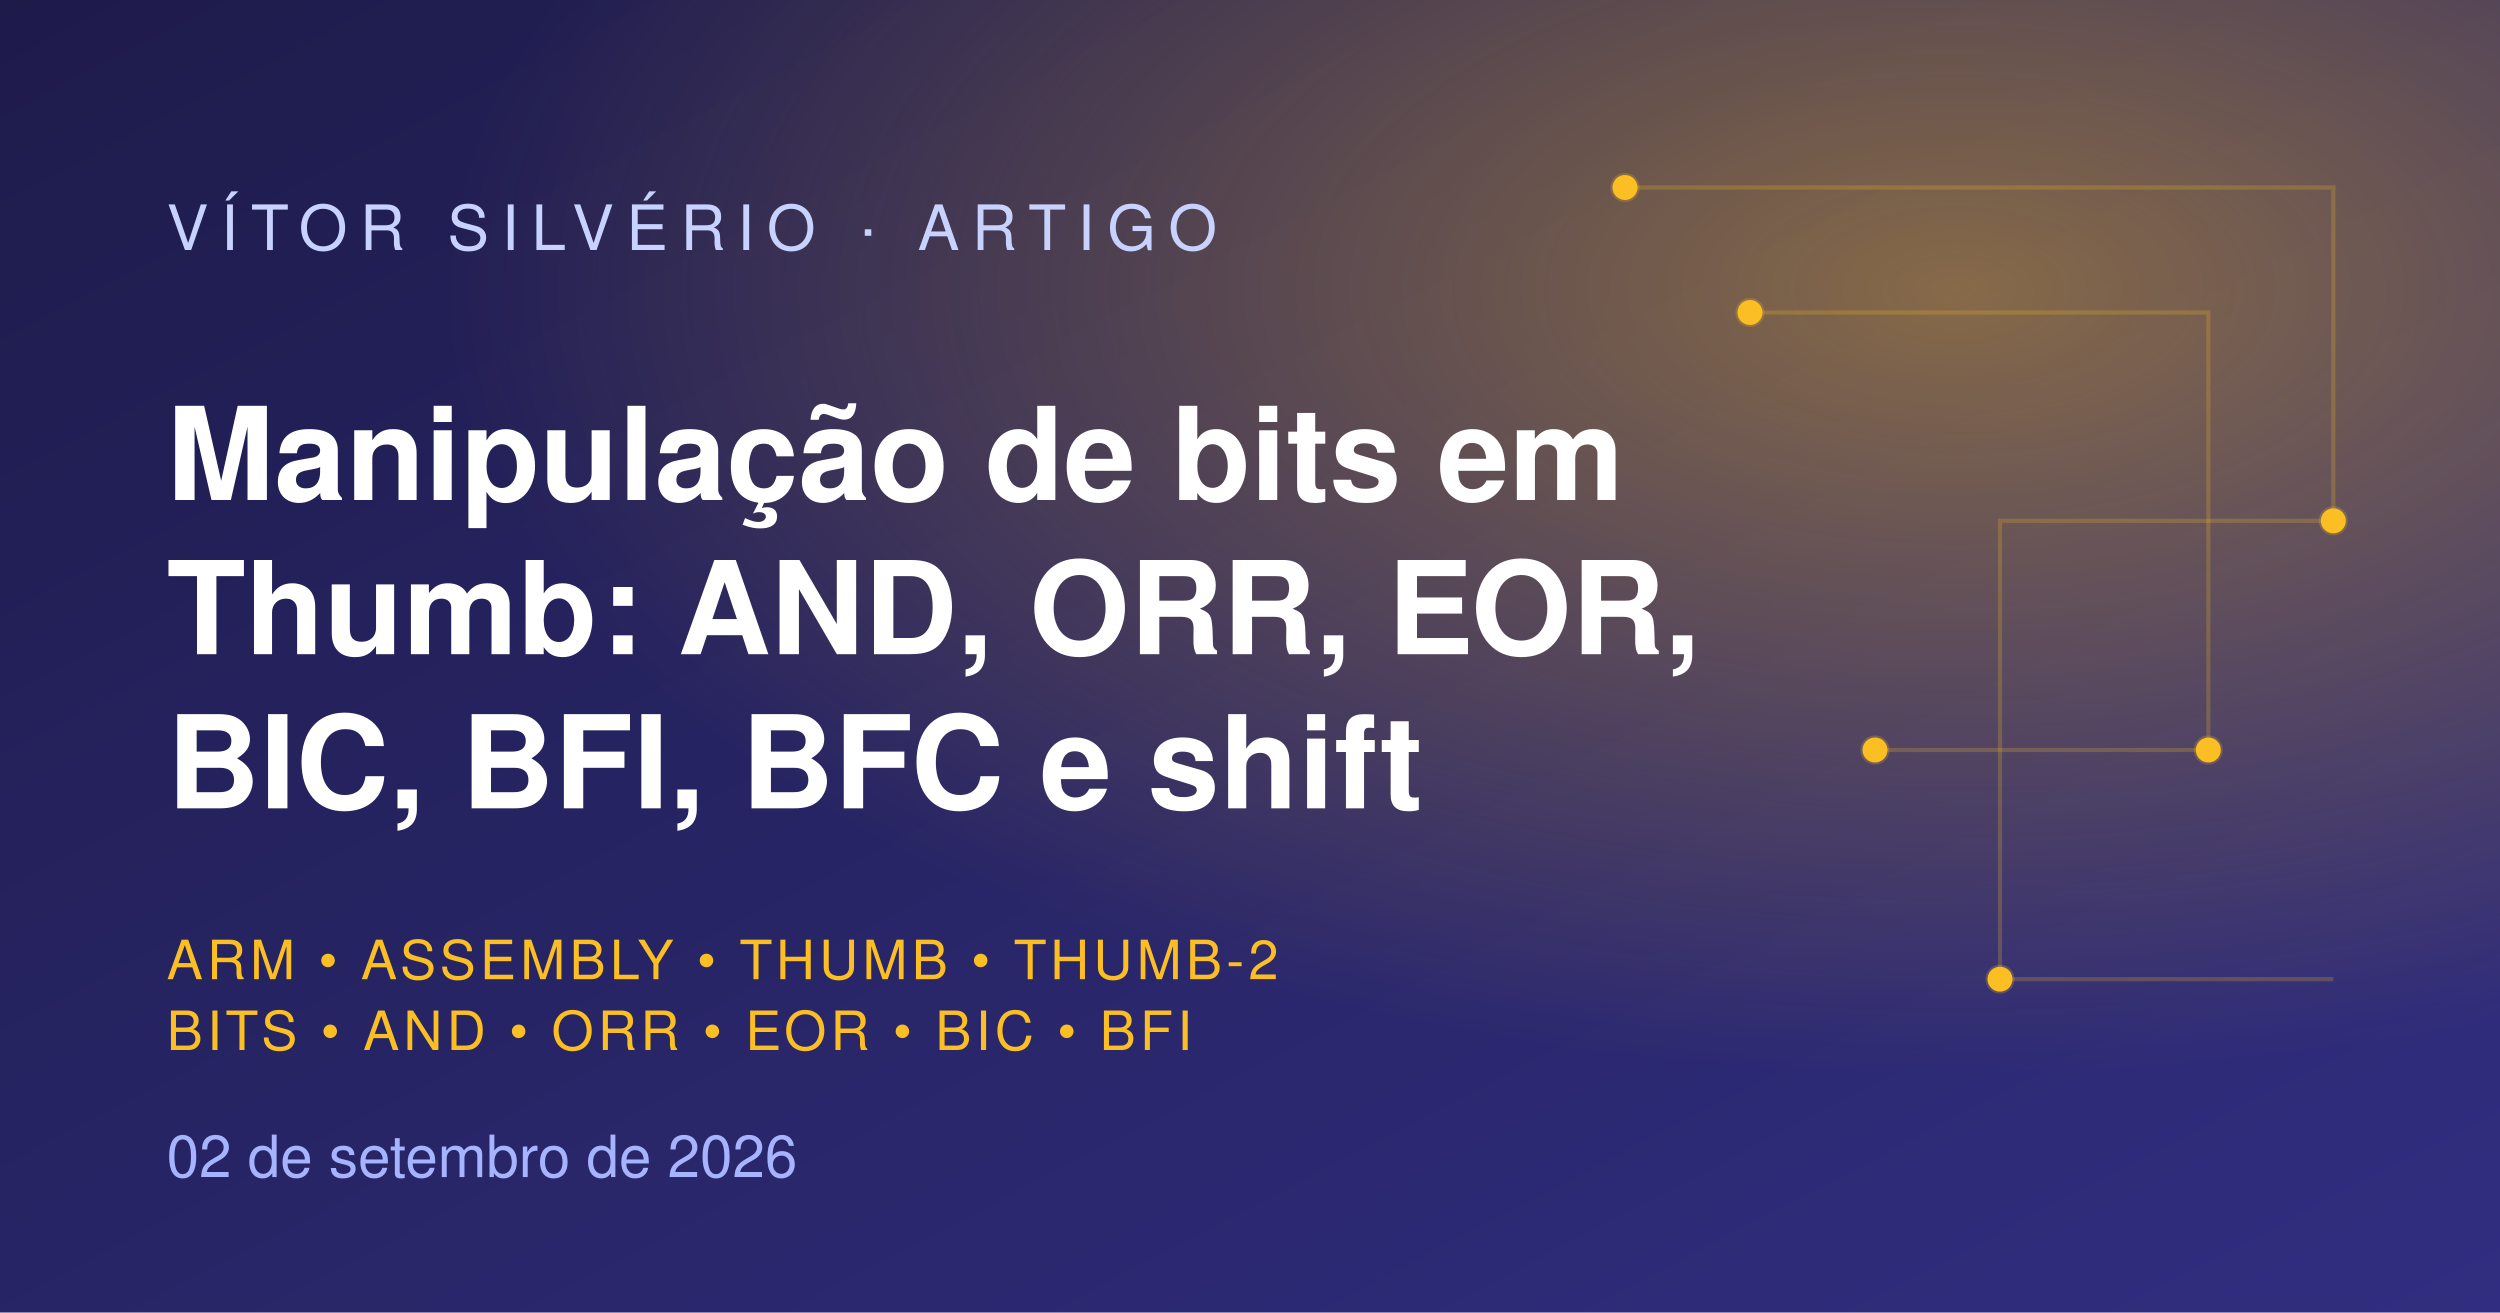
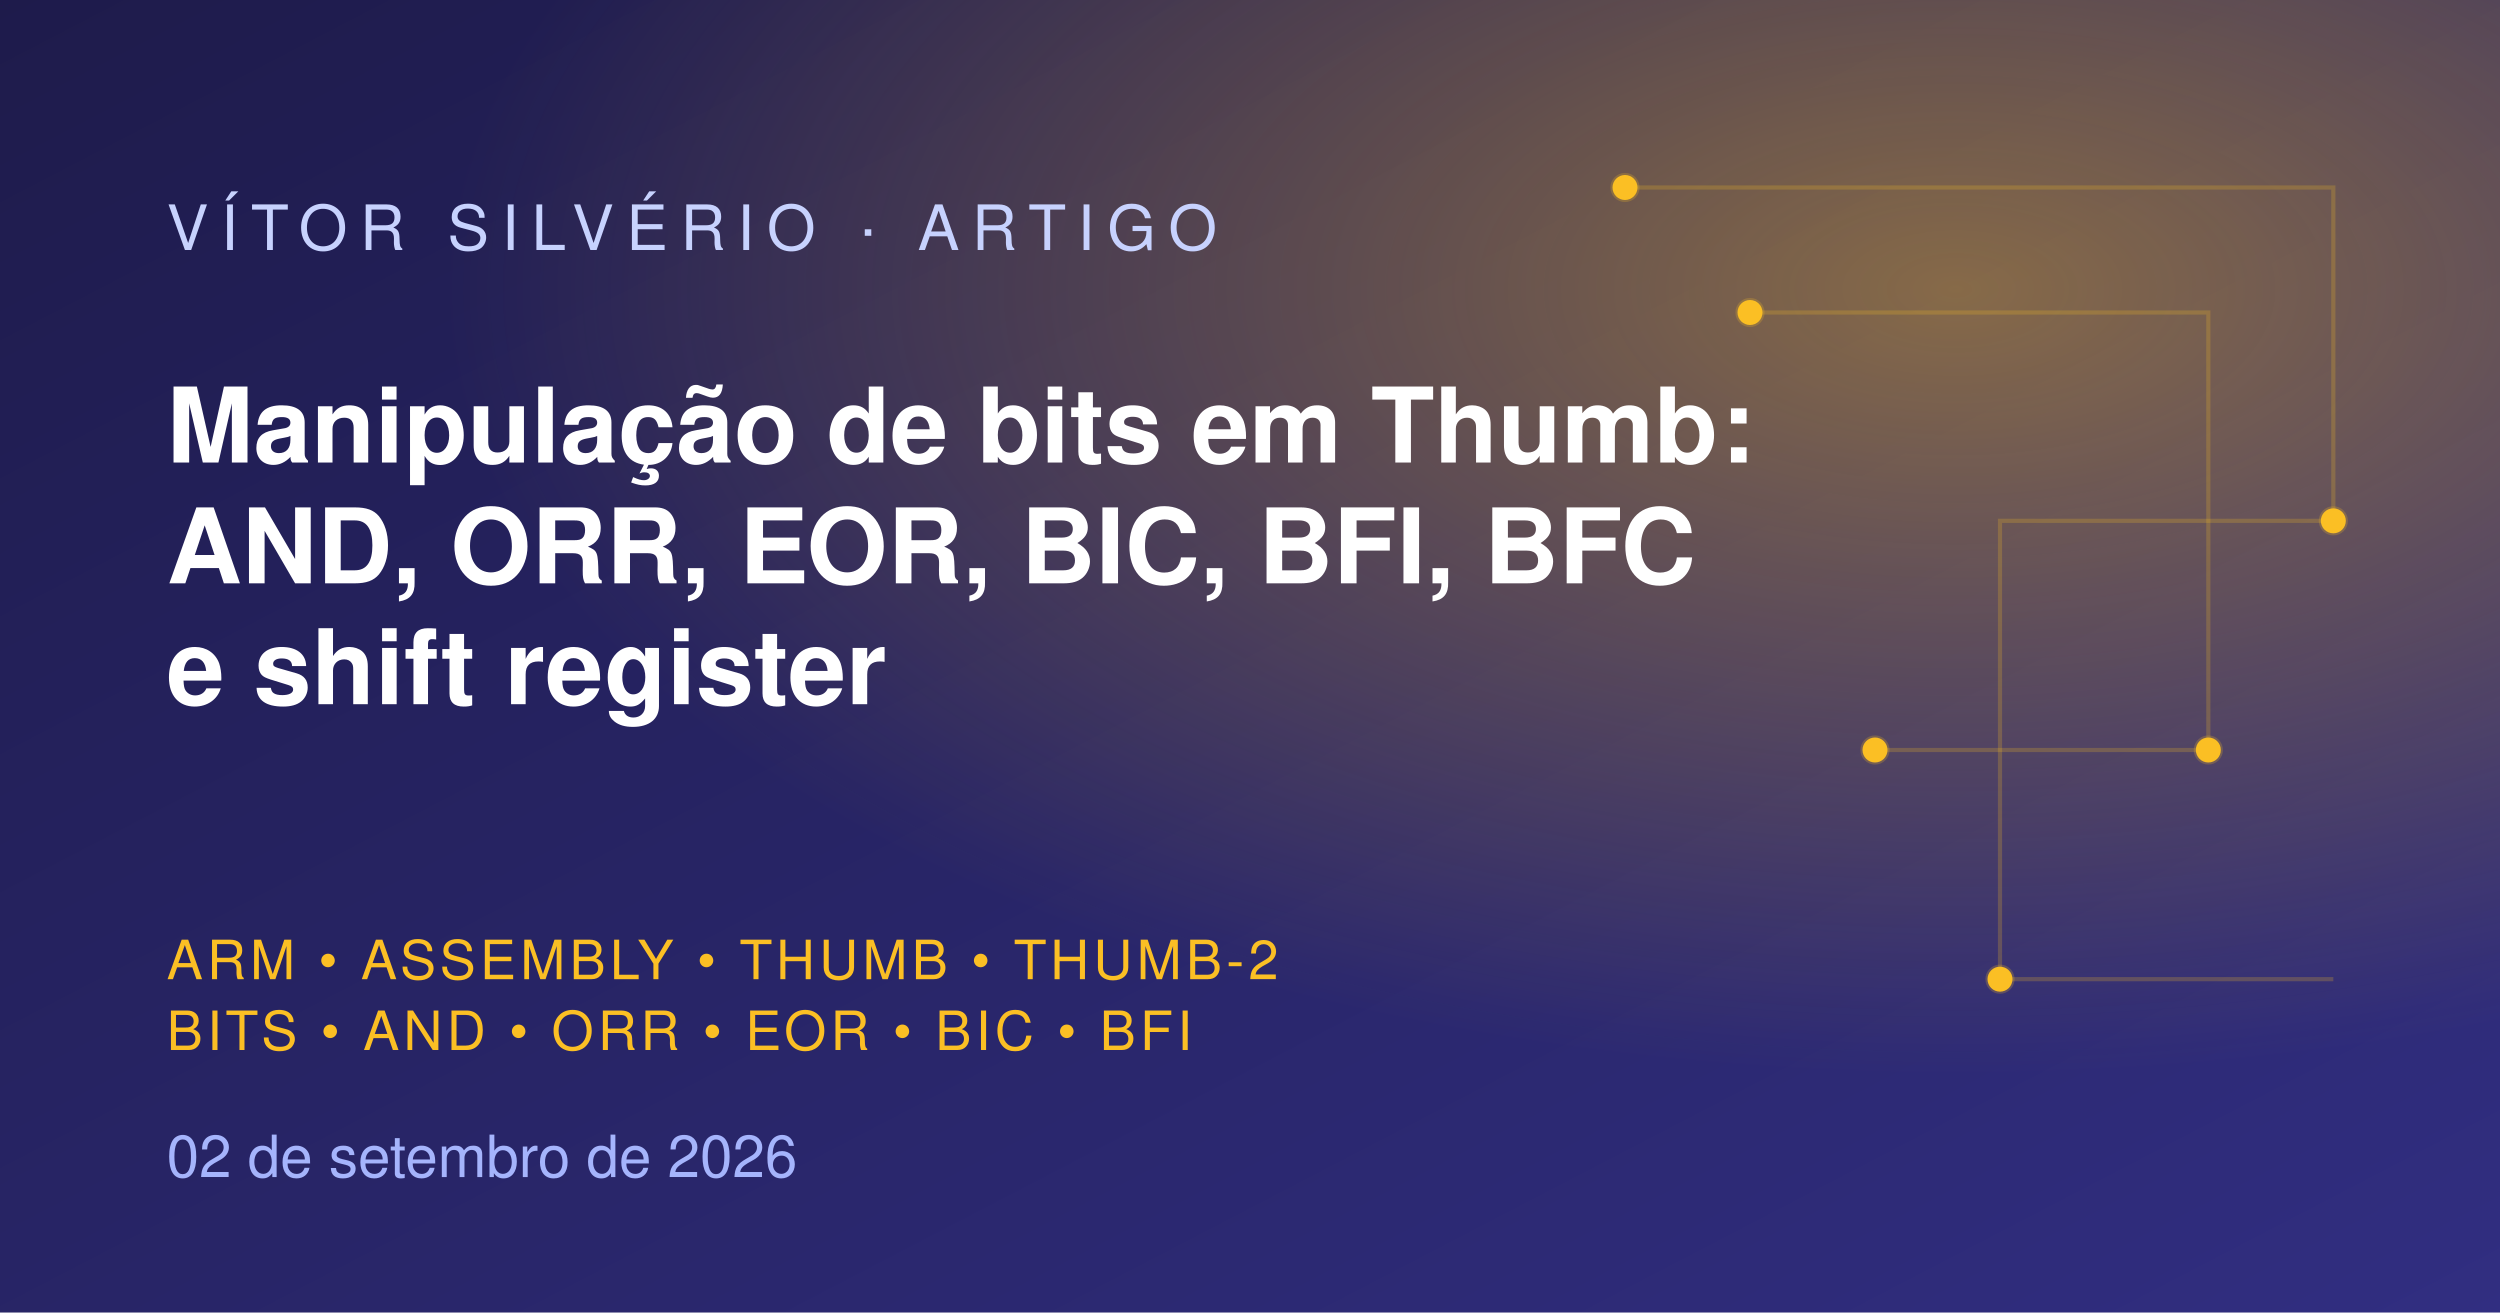
<svg xmlns="http://www.w3.org/2000/svg" width="1200" height="630" viewBox="0 0 1200 630" role="img" aria-label="Manipulação de bits em Thumb: AND, ORR, EOR, BIC, BFI, BFC e shift register">
  <defs>
    <linearGradient id="bg" x1="0" y1="0" x2="1" y2="1">
      <stop offset="0" stop-color="#1e1b4b" />
      <stop offset="1" stop-color="#312e81" />
    </linearGradient>
    <radialGradient id="glow" cx="78%" cy="22%" r="60%">
      <stop offset="0" stop-color="#fbbf24" stop-opacity="0.45" />
      <stop offset="1" stop-color="#fbbf24" stop-opacity="0" />
    </radialGradient>
  </defs>
  <rect width="1200" height="630" fill="url(#bg)" />
  <rect width="1200" height="630" fill="url(#glow)" />
  <g stroke="#fbbf24" stroke-opacity="0.22" stroke-width="2" fill="none">
    <path d="M780 90 H1120 V250 H960 V470 H1120" />
    <path d="M840 150 H1060 V360 H900" />
    <circle cx="780" cy="90" r="6" fill="#fbbf24" />
    <circle cx="1120" cy="250" r="6" fill="#fbbf24" />
    <circle cx="960" cy="470" r="6" fill="#fbbf24" />
    <circle cx="840" cy="150" r="6" fill="#fbbf24" />
    <circle cx="1060" cy="360" r="6" fill="#fbbf24" />
    <circle cx="900" cy="360" r="6" fill="#fbbf24" />
  </g>
  <text x="80" y="120" font-family="Segoe UI, Helvetica, Arial, sans-serif" font-size="30" letter-spacing="6" fill="#c7d2fe">VÍTOR SILVÉRIO · ARTIGO</text>
-   <text x="80" y="240" font-family="Segoe UI, Helvetica, Arial, sans-serif" font-size="62" font-weight="700" fill="#ffffff">Manipulação de bits em</text>
-   <text x="80" y="314" font-family="Segoe UI, Helvetica, Arial, sans-serif" font-size="62" font-weight="700" fill="#ffffff">Thumb: AND, ORR, EOR,</text>
-   <text x="80" y="388" font-family="Segoe UI, Helvetica, Arial, sans-serif" font-size="62" font-weight="700" fill="#ffffff">BIC, BFI, BFC e shift</text>
+   <text x="80" y="222" font-family="Segoe UI, Helvetica, Arial, sans-serif" font-size="50" font-weight="700" fill="#ffffff">Manipulação de bits em Thumb:</text>
+   <text x="80" y="280" font-family="Segoe UI, Helvetica, Arial, sans-serif" font-size="50" font-weight="700" fill="#ffffff">AND, ORR, EOR, BIC, BFI, BFC</text>
+   <text x="80" y="338" font-family="Segoe UI, Helvetica, Arial, sans-serif" font-size="50" font-weight="700" fill="#ffffff">e shift register</text>
  <text x="80" y="470" font-family="Segoe UI, Helvetica, Arial, sans-serif" font-size="26" letter-spacing="2" fill="#fbbf24">ARM • ASSEMBLY • THUMB • THUMB-2</text>
  <text x="80" y="504" font-family="Segoe UI, Helvetica, Arial, sans-serif" font-size="26" letter-spacing="2" fill="#fbbf24">BITS • AND • ORR • EOR • BIC • BFI</text>
  <text x="80" y="565" font-family="Segoe UI, Helvetica, Arial, sans-serif" font-size="28" fill="#a5b4fc">02 de setembro de 2026</text>
</svg>
